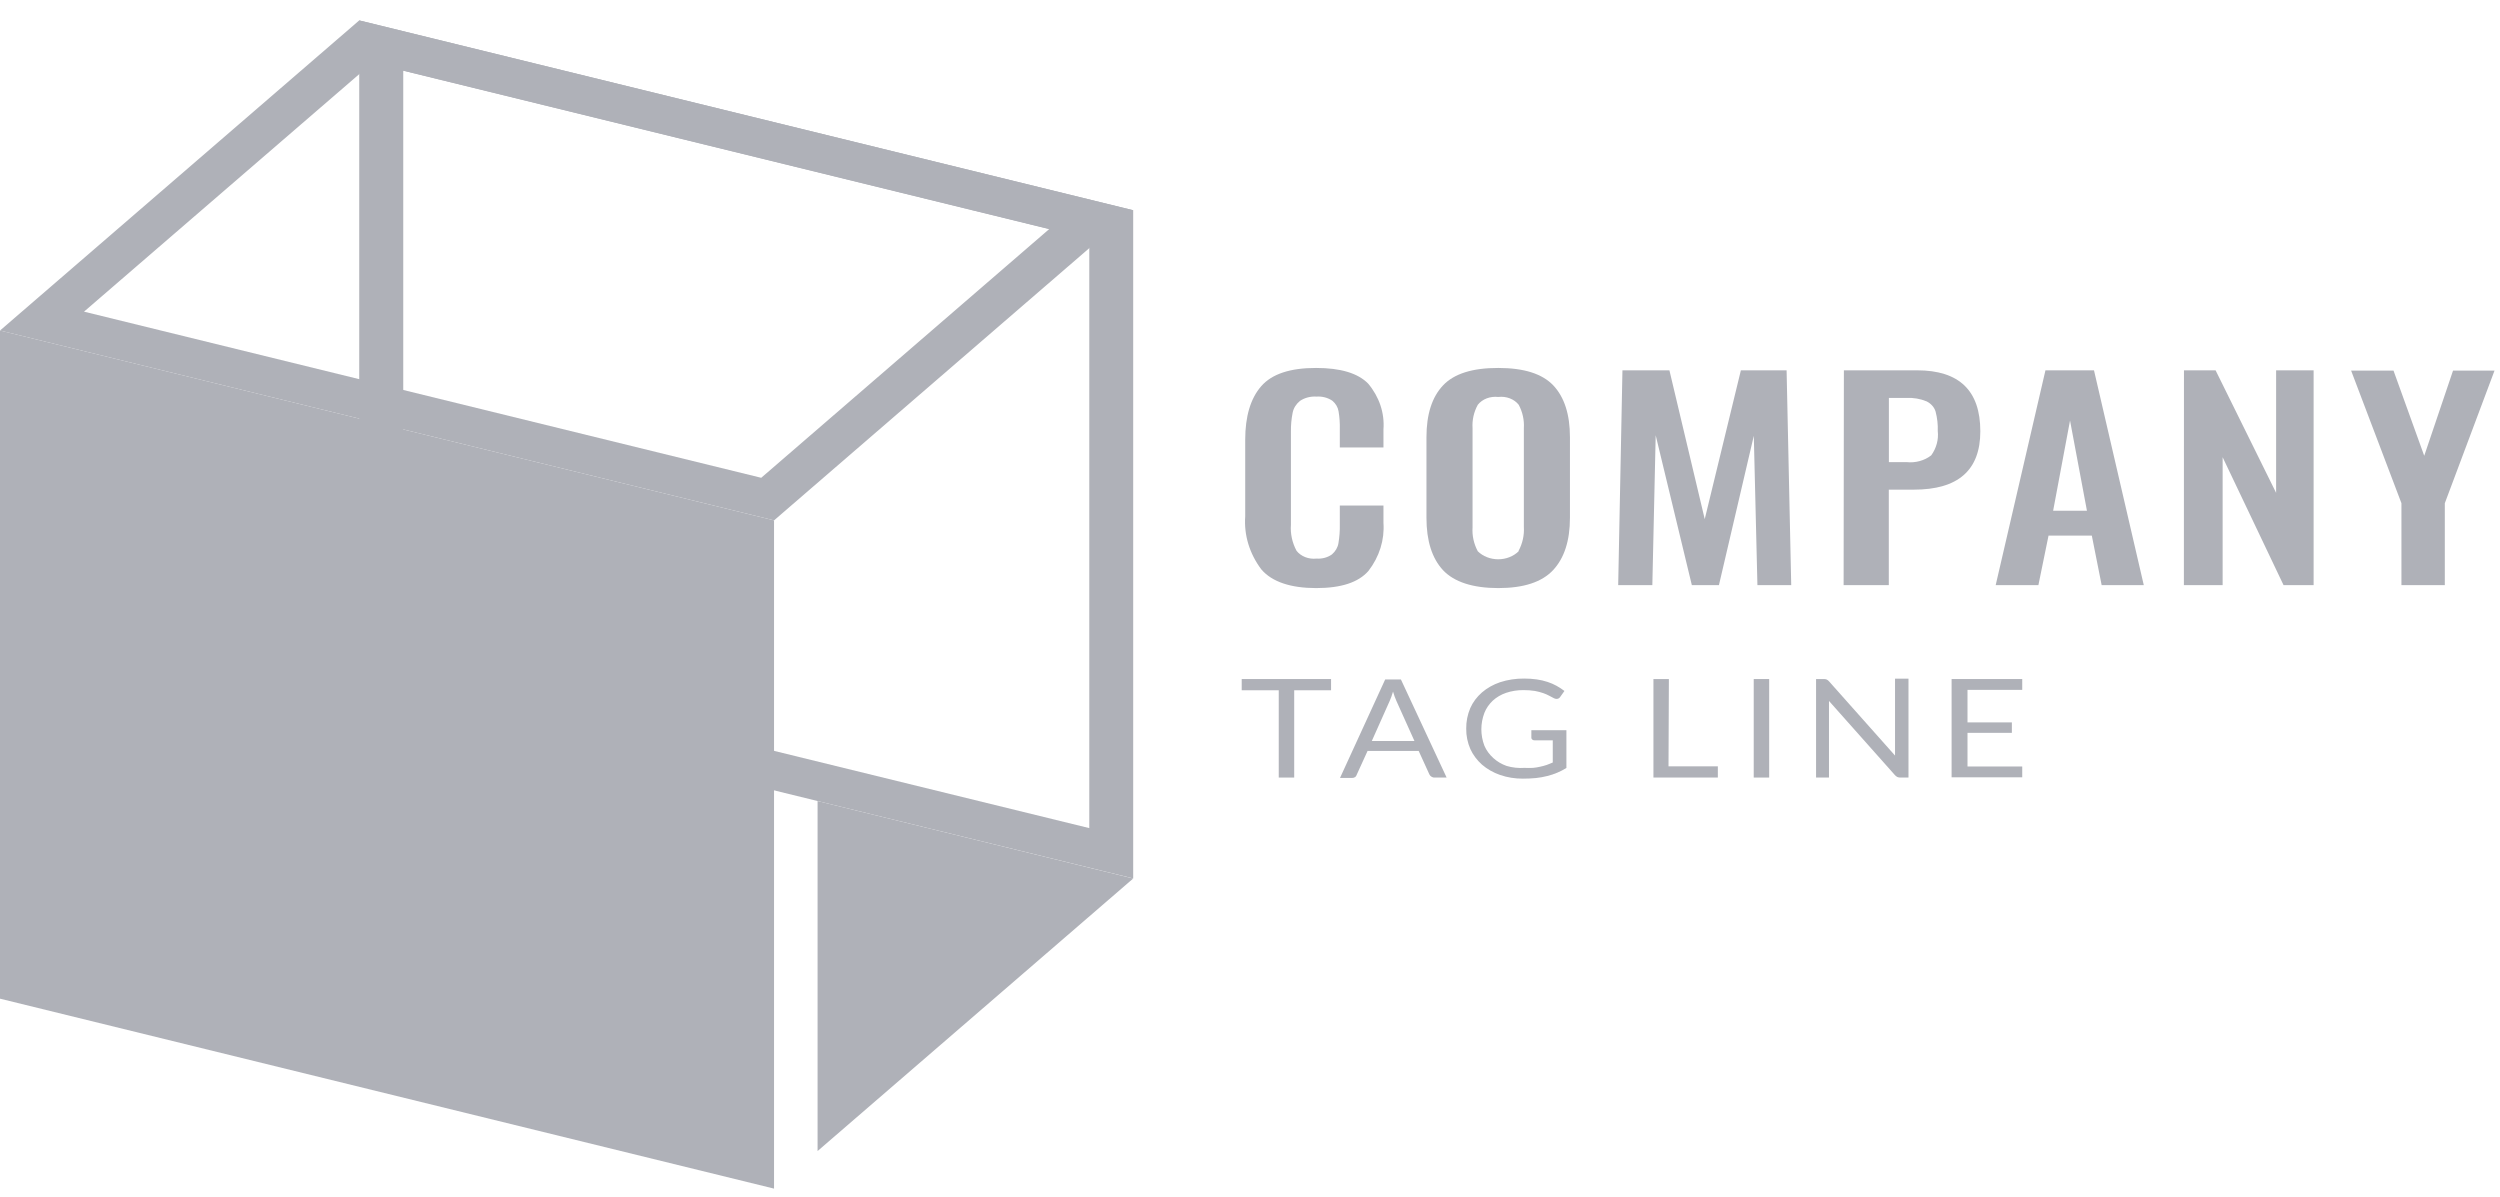
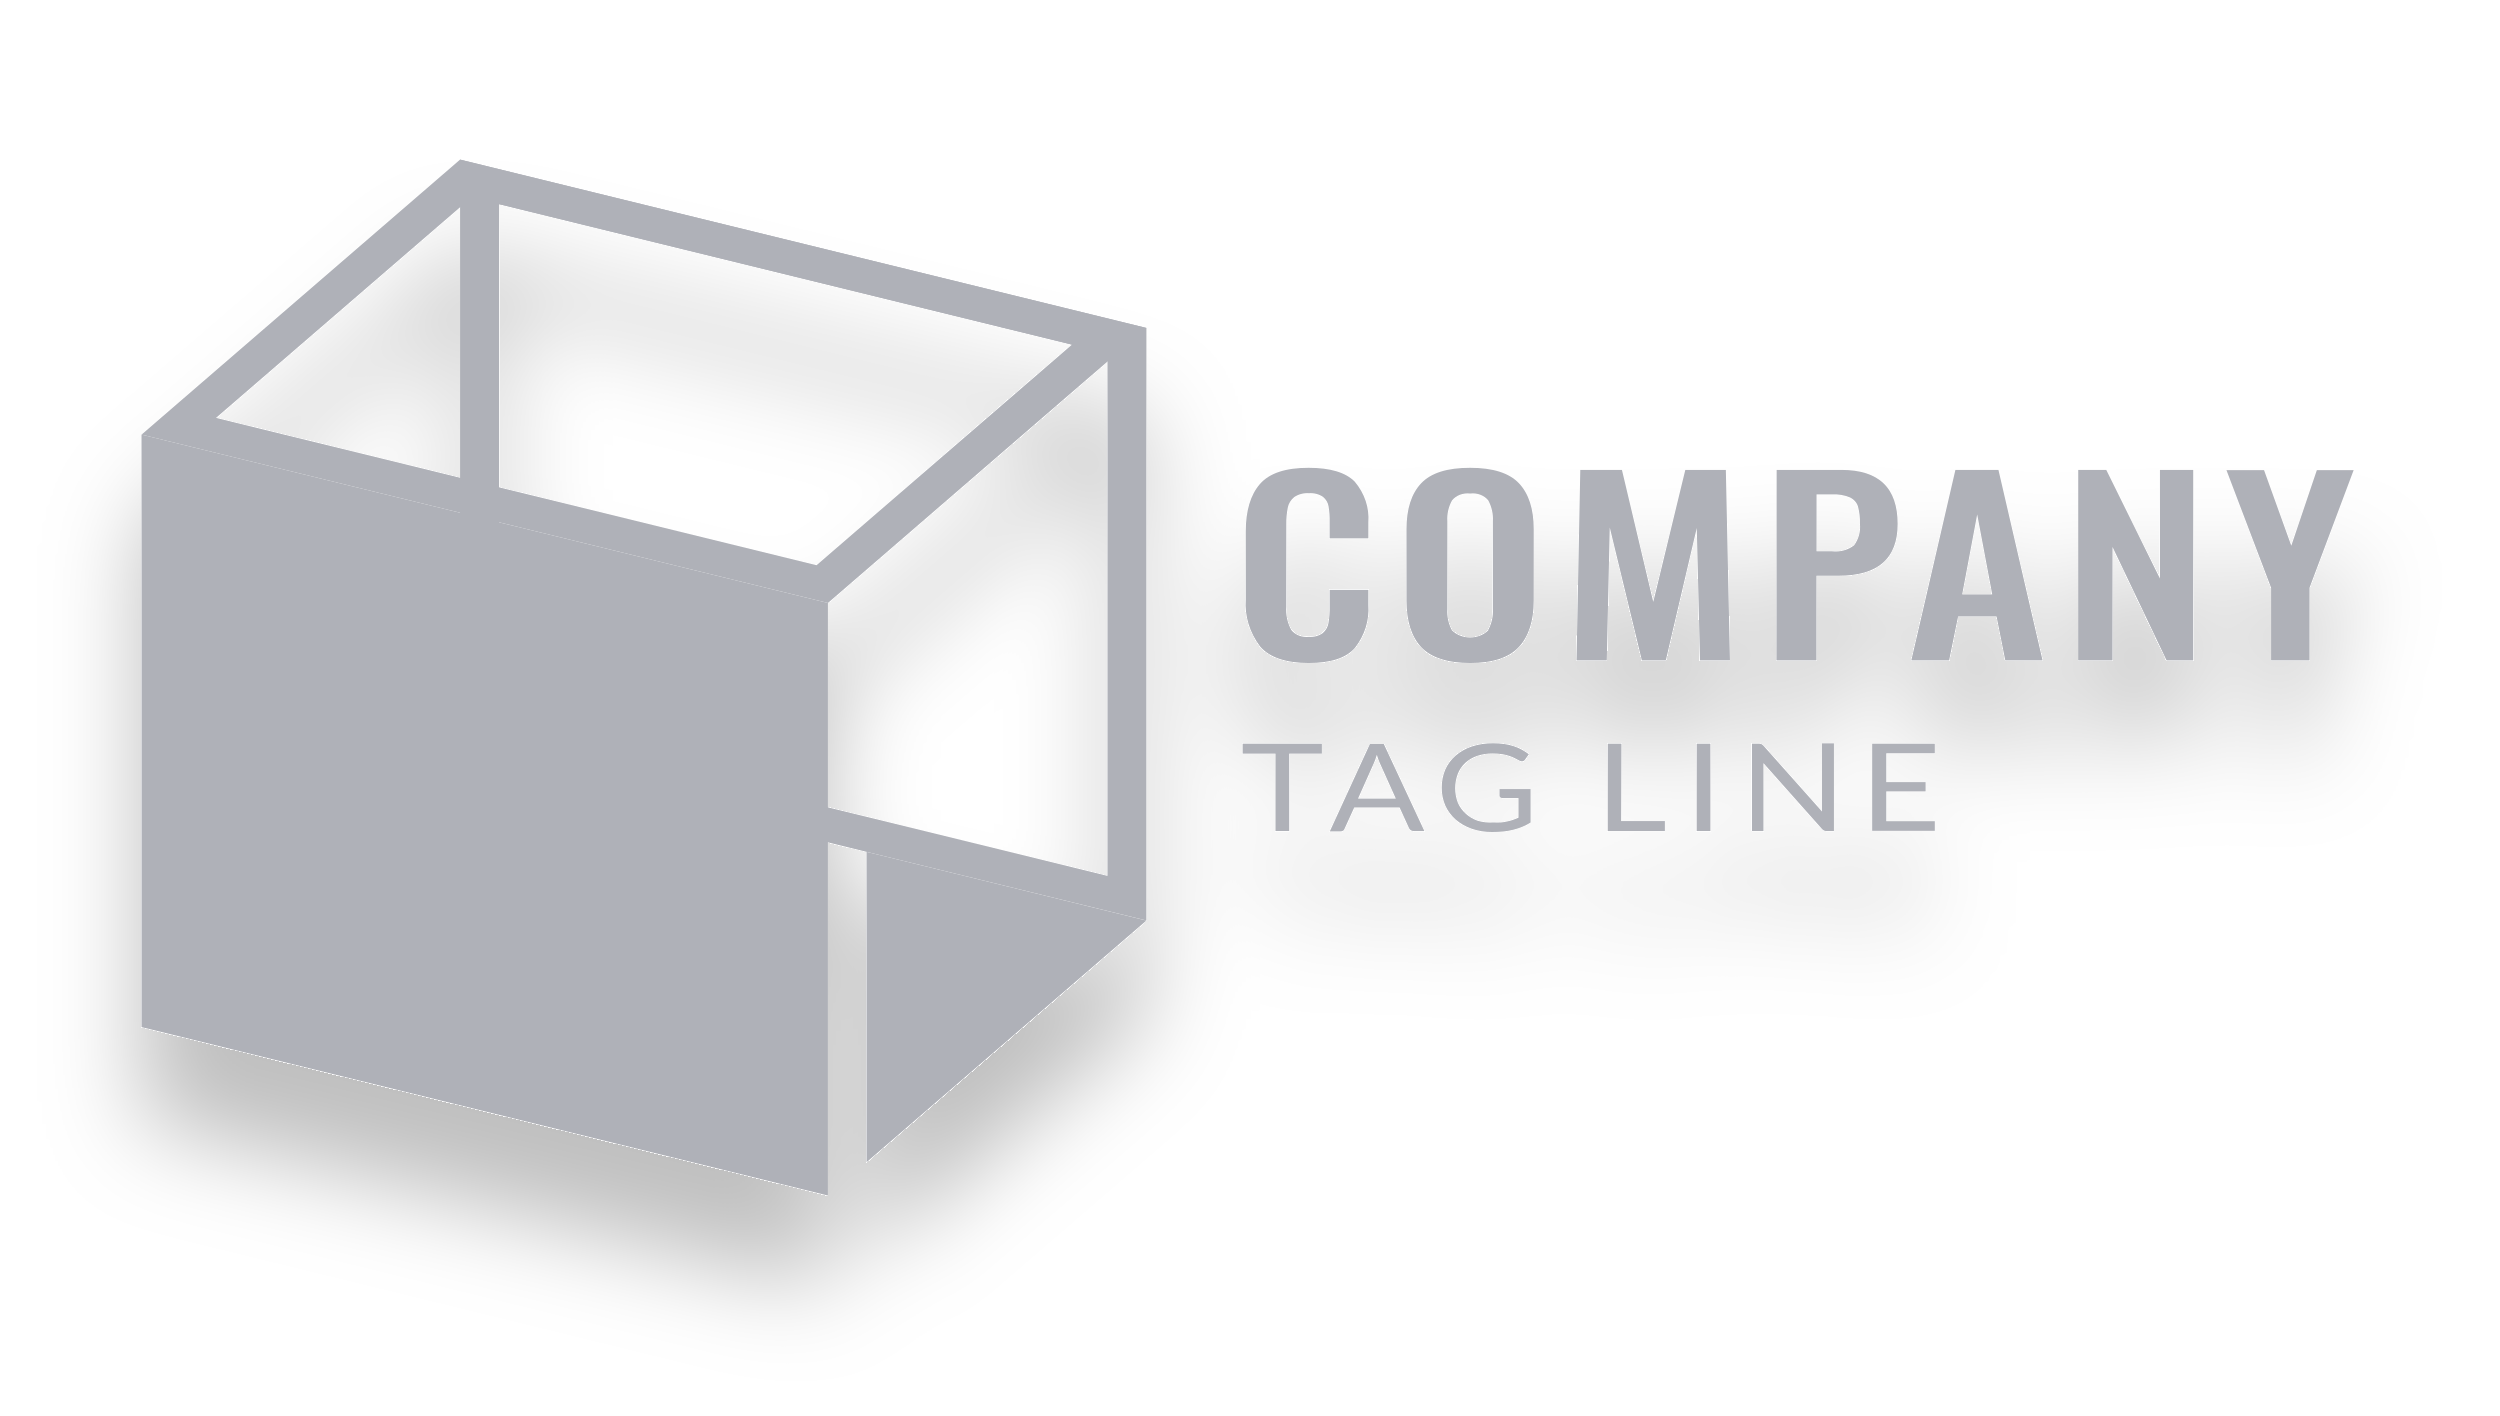
- <svg xmlns="http://www.w3.org/2000/svg" width="94" height="45" viewBox="0 0 94 45" fill="none">
-   <path d="M47.425 21.408C46.982 20.818 46.77 20.121 46.82 19.42V16.536C46.82 15.653 47.021 14.981 47.422 14.521C47.822 14.062 48.511 13.833 49.487 13.835C50.404 13.835 51.056 14.031 51.441 14.422C51.861 14.921 52.065 15.531 52.018 16.146V16.824H50.377V16.137C50.383 15.913 50.367 15.688 50.33 15.466C50.306 15.314 50.223 15.173 50.095 15.067C49.927 14.953 49.715 14.897 49.501 14.912C49.276 14.897 49.053 14.956 48.876 15.076C48.733 15.194 48.637 15.348 48.604 15.516C48.557 15.751 48.535 15.99 48.539 16.229V19.728C48.513 20.065 48.586 20.403 48.75 20.71C48.831 20.814 48.945 20.896 49.077 20.948C49.21 21 49.356 21.019 49.501 21.003C49.711 21.018 49.919 20.962 50.082 20.845C50.215 20.73 50.301 20.581 50.326 20.42C50.364 20.188 50.382 19.953 50.377 19.719V19.009H52.018V19.657C52.064 20.299 51.865 20.936 51.451 21.47C51.074 21.898 50.431 22.112 49.487 22.112C48.543 22.112 47.829 21.883 47.425 21.408Z" fill="#AFB1B8" />
-   <path d="M54.257 21.438C53.842 20.989 53.635 20.335 53.635 19.47V16.437C53.635 15.58 53.842 14.932 54.257 14.492C54.671 14.052 55.364 13.833 56.336 13.835C57.301 13.835 57.99 14.054 58.405 14.492C58.819 14.932 59.03 15.58 59.03 16.437V19.47C59.03 20.326 58.819 20.983 58.398 21.435C57.977 21.886 57.291 22.112 56.336 22.112C55.381 22.112 54.675 21.883 54.257 21.438ZM57.1 20.71C57.249 20.429 57.316 20.121 57.297 19.813V16.099C57.316 15.797 57.25 15.495 57.104 15.22C57.02 15.113 56.904 15.03 56.769 14.978C56.633 14.926 56.483 14.908 56.336 14.926C56.188 14.909 56.038 14.927 55.902 14.978C55.766 15.03 55.649 15.114 55.565 15.22C55.415 15.494 55.348 15.796 55.368 16.099V19.83C55.347 20.139 55.415 20.447 55.565 20.728C55.66 20.822 55.779 20.898 55.911 20.95C56.043 21.002 56.187 21.029 56.333 21.029C56.478 21.029 56.622 21.002 56.754 20.95C56.887 20.898 57.005 20.822 57.1 20.728V20.71Z" fill="#AFB1B8" />
-   <path d="M61.004 13.924H62.77L64.098 19.519L65.457 13.924H67.176L67.35 22H66.079L65.943 16.387L64.632 22H63.613L62.254 16.366L62.128 22H60.844L61.004 13.924Z" fill="#AFB1B8" />
-   <path d="M69.33 13.924H72.082C73.667 13.924 74.46 14.688 74.46 16.217C74.46 17.681 73.625 18.413 71.956 18.411H71.019V22H69.32L69.33 13.924ZM71.681 17.375C71.849 17.394 72.019 17.381 72.181 17.336C72.342 17.292 72.49 17.219 72.615 17.12C72.81 16.848 72.896 16.527 72.86 16.208C72.869 15.962 72.841 15.715 72.778 15.475C72.754 15.395 72.712 15.319 72.653 15.253C72.595 15.187 72.522 15.132 72.439 15.091C72.203 14.993 71.942 14.949 71.681 14.962H71.022V17.375H71.681Z" fill="#AFB1B8" />
-   <path d="M76.909 13.924H78.734L80.606 22H79.022L78.652 20.138H77.025L76.644 22H75.038L76.909 13.924ZM78.469 19.203L77.833 15.812L77.198 19.203H78.469Z" fill="#AFB1B8" />
-   <path d="M82.117 13.924H83.306L85.582 18.531V13.924H86.992V22H85.861L83.571 17.191V22H82.114L82.117 13.924Z" fill="#AFB1B8" />
-   <path d="M90.294 18.921L88.402 13.935H89.996L91.151 17.138L92.234 13.935H93.794L91.925 18.921V22H90.294V18.921Z" fill="#AFB1B8" />
-   <path d="M50.048 25.532V25.954H48.662V29.236H48.081V25.954H46.688V25.532H50.048Z" fill="#AFB1B8" />
-   <path d="M54.393 29.236H53.944C53.899 29.239 53.854 29.226 53.819 29.201C53.785 29.18 53.759 29.15 53.744 29.116L53.343 28.236H51.42L51.019 29.116C51.008 29.153 50.987 29.187 50.958 29.216C50.922 29.24 50.878 29.253 50.832 29.251H50.384L52.083 25.547H52.674L54.393 29.236ZM51.58 27.861H53.183L52.504 26.353C52.454 26.239 52.412 26.123 52.378 26.004C52.354 26.075 52.334 26.142 52.314 26.201L52.252 26.356L51.58 27.861Z" fill="#AFB1B8" />
-   <path d="M57.321 28.872C57.428 28.877 57.534 28.877 57.64 28.872C57.732 28.864 57.823 28.849 57.912 28.828C57.995 28.811 58.077 28.788 58.157 28.761C58.232 28.735 58.306 28.702 58.384 28.67V27.837H57.705C57.688 27.838 57.671 27.836 57.656 27.831C57.64 27.826 57.625 27.818 57.613 27.808C57.602 27.799 57.593 27.789 57.587 27.777C57.581 27.765 57.579 27.753 57.579 27.74V27.456H58.897V28.875C58.79 28.942 58.676 29.001 58.558 29.051C58.437 29.103 58.31 29.145 58.181 29.177C58.042 29.213 57.9 29.238 57.756 29.254C57.591 29.27 57.426 29.277 57.26 29.277C56.967 29.279 56.676 29.233 56.404 29.139C56.15 29.051 55.918 28.919 55.724 28.752C55.535 28.583 55.386 28.384 55.286 28.166C55.179 27.92 55.126 27.659 55.13 27.397C55.126 27.133 55.178 26.871 55.283 26.623C55.38 26.403 55.53 26.203 55.721 26.036C55.915 25.869 56.146 25.739 56.401 25.652C56.691 25.557 57 25.511 57.311 25.514C57.469 25.514 57.627 25.524 57.783 25.546C57.921 25.566 58.057 25.597 58.187 25.64C58.306 25.678 58.42 25.728 58.527 25.787C58.631 25.845 58.73 25.909 58.823 25.98L58.66 26.209C58.647 26.23 58.628 26.247 58.605 26.26C58.581 26.272 58.554 26.279 58.527 26.279C58.489 26.278 58.453 26.268 58.422 26.25C58.371 26.227 58.316 26.197 58.255 26.162C58.183 26.123 58.107 26.09 58.028 26.062C57.926 26.027 57.822 26 57.715 25.98C57.573 25.958 57.428 25.947 57.284 25.948C57.06 25.946 56.837 25.981 56.628 26.051C56.439 26.116 56.269 26.216 56.129 26.344C55.988 26.477 55.88 26.634 55.813 26.805C55.661 27.206 55.661 27.638 55.813 28.039C55.887 28.213 56.003 28.372 56.153 28.506C56.292 28.633 56.461 28.733 56.648 28.799C56.864 28.863 57.093 28.888 57.321 28.872V28.872Z" fill="#AFB1B8" />
-   <path d="M62.736 28.814H64.591V29.236H62.169V25.532H62.75L62.736 28.814Z" fill="#AFB1B8" />
-   <path d="M66.521 29.236H65.94V25.532H66.521V29.236Z" fill="#AFB1B8" />
-   <path d="M68.681 25.549C68.716 25.566 68.746 25.589 68.77 25.617L71.253 28.409C71.25 28.365 71.25 28.321 71.253 28.277C71.253 28.236 71.253 28.195 71.253 28.157V25.517H71.759V29.236H71.467C71.424 29.239 71.38 29.232 71.341 29.216C71.306 29.197 71.275 29.173 71.25 29.145L68.77 26.356C68.77 26.4 68.77 26.441 68.77 26.482C68.77 26.523 68.77 26.561 68.77 26.596V29.236H68.284V25.532H68.586C68.619 25.532 68.651 25.538 68.681 25.549V25.549Z" fill="#AFB1B8" />
-   <path d="M76.036 25.532V25.939H73.978V27.162H75.646V27.555H73.978V28.82H76.036V29.227H73.38V25.532H76.036Z" fill="#AFB1B8" />
-   <path d="M15.162 2.656L40.957 8.979V31.137L15.162 24.816V2.656ZM13.507 0.767V25.893L42.608 33.029V7.905L13.507 0.767Z" fill="#AFB1B8" />
-   <path d="M29.104 44.692L0 37.55V12.427L29.104 19.566V44.692Z" fill="#AFB1B8" />
-   <path d="M13.99 2.371L39.448 8.615L28.622 17.965L3.159 11.718L13.99 2.371ZM13.507 0.767L0 12.428L29.104 19.566L42.608 7.905L13.507 0.767Z" fill="#AFB1B8" />
-   <path d="M30.741 43.279L42.608 33.032L30.741 30.119V43.279Z" fill="#AFB1B8" />
+ <svg xmlns="http://www.w3.org/2000/svg" width="106" height="60" viewBox="0 0 106 60" fill="none">
+   <g filter="url(#filter0_d_1_836)">
+     <path d="M53.425 27.408C52.982 26.818 52.77 26.121 52.82 25.42V22.536C52.82 21.653 53.021 20.981 53.422 20.521C53.822 20.062 54.511 19.833 55.487 19.835C56.404 19.835 57.056 20.031 57.441 20.422C57.861 20.921 58.065 21.531 58.018 22.146V22.824H56.377V22.137C56.383 21.913 56.367 21.688 56.33 21.466C56.306 21.314 56.223 21.173 56.095 21.067C55.927 20.953 55.715 20.897 55.501 20.912C55.276 20.897 55.053 20.956 54.876 21.076C54.733 21.194 54.637 21.348 54.604 21.516C54.557 21.751 54.535 21.99 54.539 22.229V25.728C54.513 26.065 54.586 26.403 54.75 26.71C54.831 26.814 54.945 26.896 55.077 26.948C55.21 27 55.356 27.019 55.501 27.003C55.711 27.018 55.919 26.962 56.082 26.845C56.215 26.73 56.301 26.581 56.326 26.42C56.364 26.188 56.382 25.953 56.377 25.719V25.009H58.018V25.657C58.064 26.299 57.865 26.936 57.451 27.47C57.074 27.898 56.431 28.112 55.487 28.112C54.543 28.112 53.829 27.883 53.425 27.408Z" fill="#AFB1B8" />
+     <path d="M60.257 27.438C59.842 26.989 59.635 26.335 59.635 25.47V22.437C59.635 21.58 59.842 20.932 60.257 20.492C60.671 20.052 61.364 19.833 62.336 19.835C63.301 19.835 63.99 20.054 64.405 20.492C64.819 20.932 65.03 21.58 65.03 22.437V25.47C65.03 26.326 64.819 26.983 64.398 27.435C63.977 27.886 63.291 28.112 62.336 28.112C61.381 28.112 60.675 27.883 60.257 27.438ZM63.1 26.71C63.249 26.429 63.316 26.121 63.297 25.813V22.099C63.316 21.797 63.25 21.495 63.104 21.22C63.02 21.113 62.904 21.03 62.769 20.978C62.633 20.926 62.483 20.908 62.336 20.926C62.188 20.909 62.038 20.927 61.902 20.978C61.766 21.03 61.649 21.114 61.565 21.22C61.415 21.494 61.348 21.797 61.368 22.099V25.83C61.347 26.139 61.415 26.447 61.565 26.728C61.66 26.822 61.779 26.898 61.911 26.95C62.043 27.002 62.187 27.029 62.333 27.029C62.478 27.029 62.622 27.002 62.754 26.95C62.887 26.898 63.005 26.822 63.1 26.728V26.71Z" fill="#AFB1B8" />
+     <path d="M67.004 19.924H68.77L70.098 25.519L71.457 19.924H73.176L73.35 28H72.079L71.943 22.387L70.632 28H69.613L68.254 22.366L68.128 28H66.844L67.004 19.924Z" fill="#AFB1B8" />
+     <path d="M75.33 19.924H78.082C79.667 19.924 80.46 20.688 80.46 22.217C80.46 23.681 79.625 24.413 77.956 24.411H77.019V28H75.32L75.33 19.924ZM77.681 23.375C77.849 23.394 78.019 23.381 78.181 23.336C78.342 23.292 78.49 23.219 78.615 23.12C78.81 22.848 78.896 22.527 78.86 22.208C78.869 21.962 78.841 21.715 78.778 21.475C78.754 21.395 78.712 21.319 78.653 21.253C78.595 21.187 78.522 21.132 78.439 21.091C78.203 20.993 77.942 20.949 77.681 20.962H77.022V23.375H77.681Z" fill="#AFB1B8" />
+     <path d="M82.909 19.924H84.734L86.606 28H85.022L84.652 26.138H83.025L82.644 28H81.038L82.909 19.924ZM84.469 25.203L83.833 21.812L83.198 25.203H84.469Z" fill="#AFB1B8" />
+     <path d="M88.117 19.924H89.306L91.582 24.531V19.924H92.992V28H91.861L89.571 23.191V28H88.114L88.117 19.924Z" fill="#AFB1B8" />
+     <path d="M96.294 24.921L94.402 19.935H95.996L97.151 23.138L98.234 19.935H99.794L97.925 24.921V28H96.294V24.921Z" fill="#AFB1B8" />
+     <path d="M56.048 31.532V31.954H54.662V35.236H54.081V31.954H52.688V31.532H56.048Z" fill="#AFB1B8" />
+     <path d="M60.393 35.236H59.944C59.899 35.239 59.854 35.226 59.819 35.201C59.785 35.179 59.759 35.15 59.744 35.116L59.343 34.236H57.42L57.019 35.116C57.008 35.153 56.987 35.187 56.958 35.216C56.922 35.24 56.878 35.253 56.832 35.251H56.384L58.083 31.547H58.674L60.393 35.236ZM57.58 33.861H59.183L58.504 32.353C58.454 32.239 58.412 32.123 58.378 32.004C58.354 32.075 58.334 32.142 58.314 32.201L58.252 32.356L57.58 33.861Z" fill="#AFB1B8" />
+     <path d="M63.321 34.872C63.428 34.877 63.534 34.877 63.64 34.872C63.732 34.864 63.823 34.849 63.912 34.828C63.995 34.811 64.077 34.788 64.157 34.761C64.232 34.734 64.306 34.702 64.384 34.67V33.837H63.705C63.688 33.838 63.671 33.836 63.656 33.831C63.64 33.825 63.625 33.818 63.613 33.808C63.602 33.799 63.593 33.789 63.587 33.777C63.581 33.766 63.579 33.753 63.579 33.74V33.456H64.897V34.875C64.79 34.942 64.676 35.001 64.558 35.051C64.437 35.103 64.31 35.145 64.181 35.177C64.042 35.213 63.9 35.238 63.756 35.254C63.591 35.27 63.426 35.277 63.26 35.277C62.967 35.279 62.676 35.233 62.404 35.139C62.15 35.051 61.918 34.919 61.724 34.752C61.535 34.583 61.386 34.384 61.286 34.166C61.179 33.92 61.126 33.659 61.13 33.397C61.126 33.133 61.178 32.871 61.283 32.623C61.38 32.403 61.53 32.203 61.721 32.036C61.915 31.869 62.146 31.739 62.401 31.652C62.691 31.557 63 31.511 63.311 31.514C63.469 31.514 63.627 31.524 63.783 31.546C63.921 31.566 64.057 31.597 64.187 31.64C64.306 31.678 64.42 31.728 64.527 31.787C64.631 31.845 64.73 31.909 64.823 31.98L64.66 32.209C64.647 32.23 64.628 32.248 64.605 32.26C64.581 32.272 64.555 32.279 64.527 32.279C64.49 32.278 64.453 32.268 64.422 32.25C64.371 32.227 64.317 32.197 64.255 32.162C64.183 32.123 64.107 32.09 64.028 32.062C63.926 32.027 63.822 32 63.715 31.98C63.573 31.958 63.428 31.947 63.284 31.948C63.06 31.946 62.837 31.981 62.628 32.051C62.439 32.116 62.269 32.216 62.129 32.344C61.988 32.477 61.88 32.634 61.813 32.804C61.661 33.206 61.661 33.638 61.813 34.039C61.887 34.214 62.003 34.372 62.153 34.506C62.292 34.633 62.461 34.733 62.648 34.799C62.864 34.863 63.093 34.888 63.321 34.872Z" fill="#AFB1B8" />
+     <path d="M68.736 34.814H70.591V35.236H68.169V31.532H68.75L68.736 34.814Z" fill="#AFB1B8" />
+     <path d="M72.521 35.236H71.94V31.532H72.521V35.236Z" fill="#AFB1B8" />
+     <path d="M74.681 31.549C74.716 31.566 74.746 31.589 74.77 31.617L77.253 34.409C77.25 34.365 77.25 34.321 77.253 34.277C77.253 34.236 77.253 34.195 77.253 34.157V31.517H77.759V35.236H77.467C77.424 35.239 77.38 35.232 77.341 35.216C77.306 35.197 77.275 35.173 77.25 35.145L74.77 32.356C74.77 32.4 74.77 32.441 74.77 32.482C74.77 32.523 74.77 32.561 74.77 32.596V35.236H74.284V31.532H74.586C74.619 31.532 74.651 31.538 74.681 31.549Z" fill="#AFB1B8" />
+     <path d="M82.036 31.532V31.939H79.978V33.162H81.646V33.555H79.978V34.819H82.036V35.227H79.38V31.532H82.036Z" fill="#AFB1B8" />
+     <path d="M21.162 8.656L46.957 14.979V37.137L21.162 30.816V8.656ZM19.507 6.767V31.893L48.608 39.029V13.905L19.507 6.767Z" fill="#AFB1B8" />
+     <path d="M35.104 50.692L6 43.55V18.427L35.104 25.566V50.692Z" fill="#AFB1B8" />
+     <path d="M19.99 8.371L45.448 14.615L34.621 23.965L9.159 17.718L19.99 8.371ZM19.507 6.767L6 18.428L35.104 25.566L48.608 13.905L19.507 6.767Z" fill="#AFB1B8" />
+     <path d="M36.741 49.279L48.608 39.032L36.741 36.119V49.279Z" fill="#AFB1B8" />
+   </g>
+   <defs>
+     <filter id="filter0_d_1_836" x="-4" y="0" width="114" height="68" filterUnits="userSpaceOnUse" color-interpolation-filters="sRGB">
+       <feFlood flood-opacity="0" result="BackgroundImageFix" />
+       <feColorMatrix in="SourceAlpha" type="matrix" values="0 0 0 0 0 0 0 0 0 0 0 0 0 0 0 0 0 0 127 0" result="hardAlpha" />
+       <feOffset dy="4" />
+       <feGaussianBlur stdDeviation="2" />
+       <feComposite in2="hardAlpha" operator="out" />
+       <feColorMatrix type="matrix" values="0 0 0 0 0 0 0 0 0 0 0 0 0 0 0 0 0 0 0.25 0" />
+       <feBlend mode="normal" in2="BackgroundImageFix" result="effect1_dropShadow_1_836" />
+       <feBlend mode="normal" in="SourceGraphic" in2="effect1_dropShadow_1_836" result="shape" />
+     </filter>
+   </defs>
</svg>
